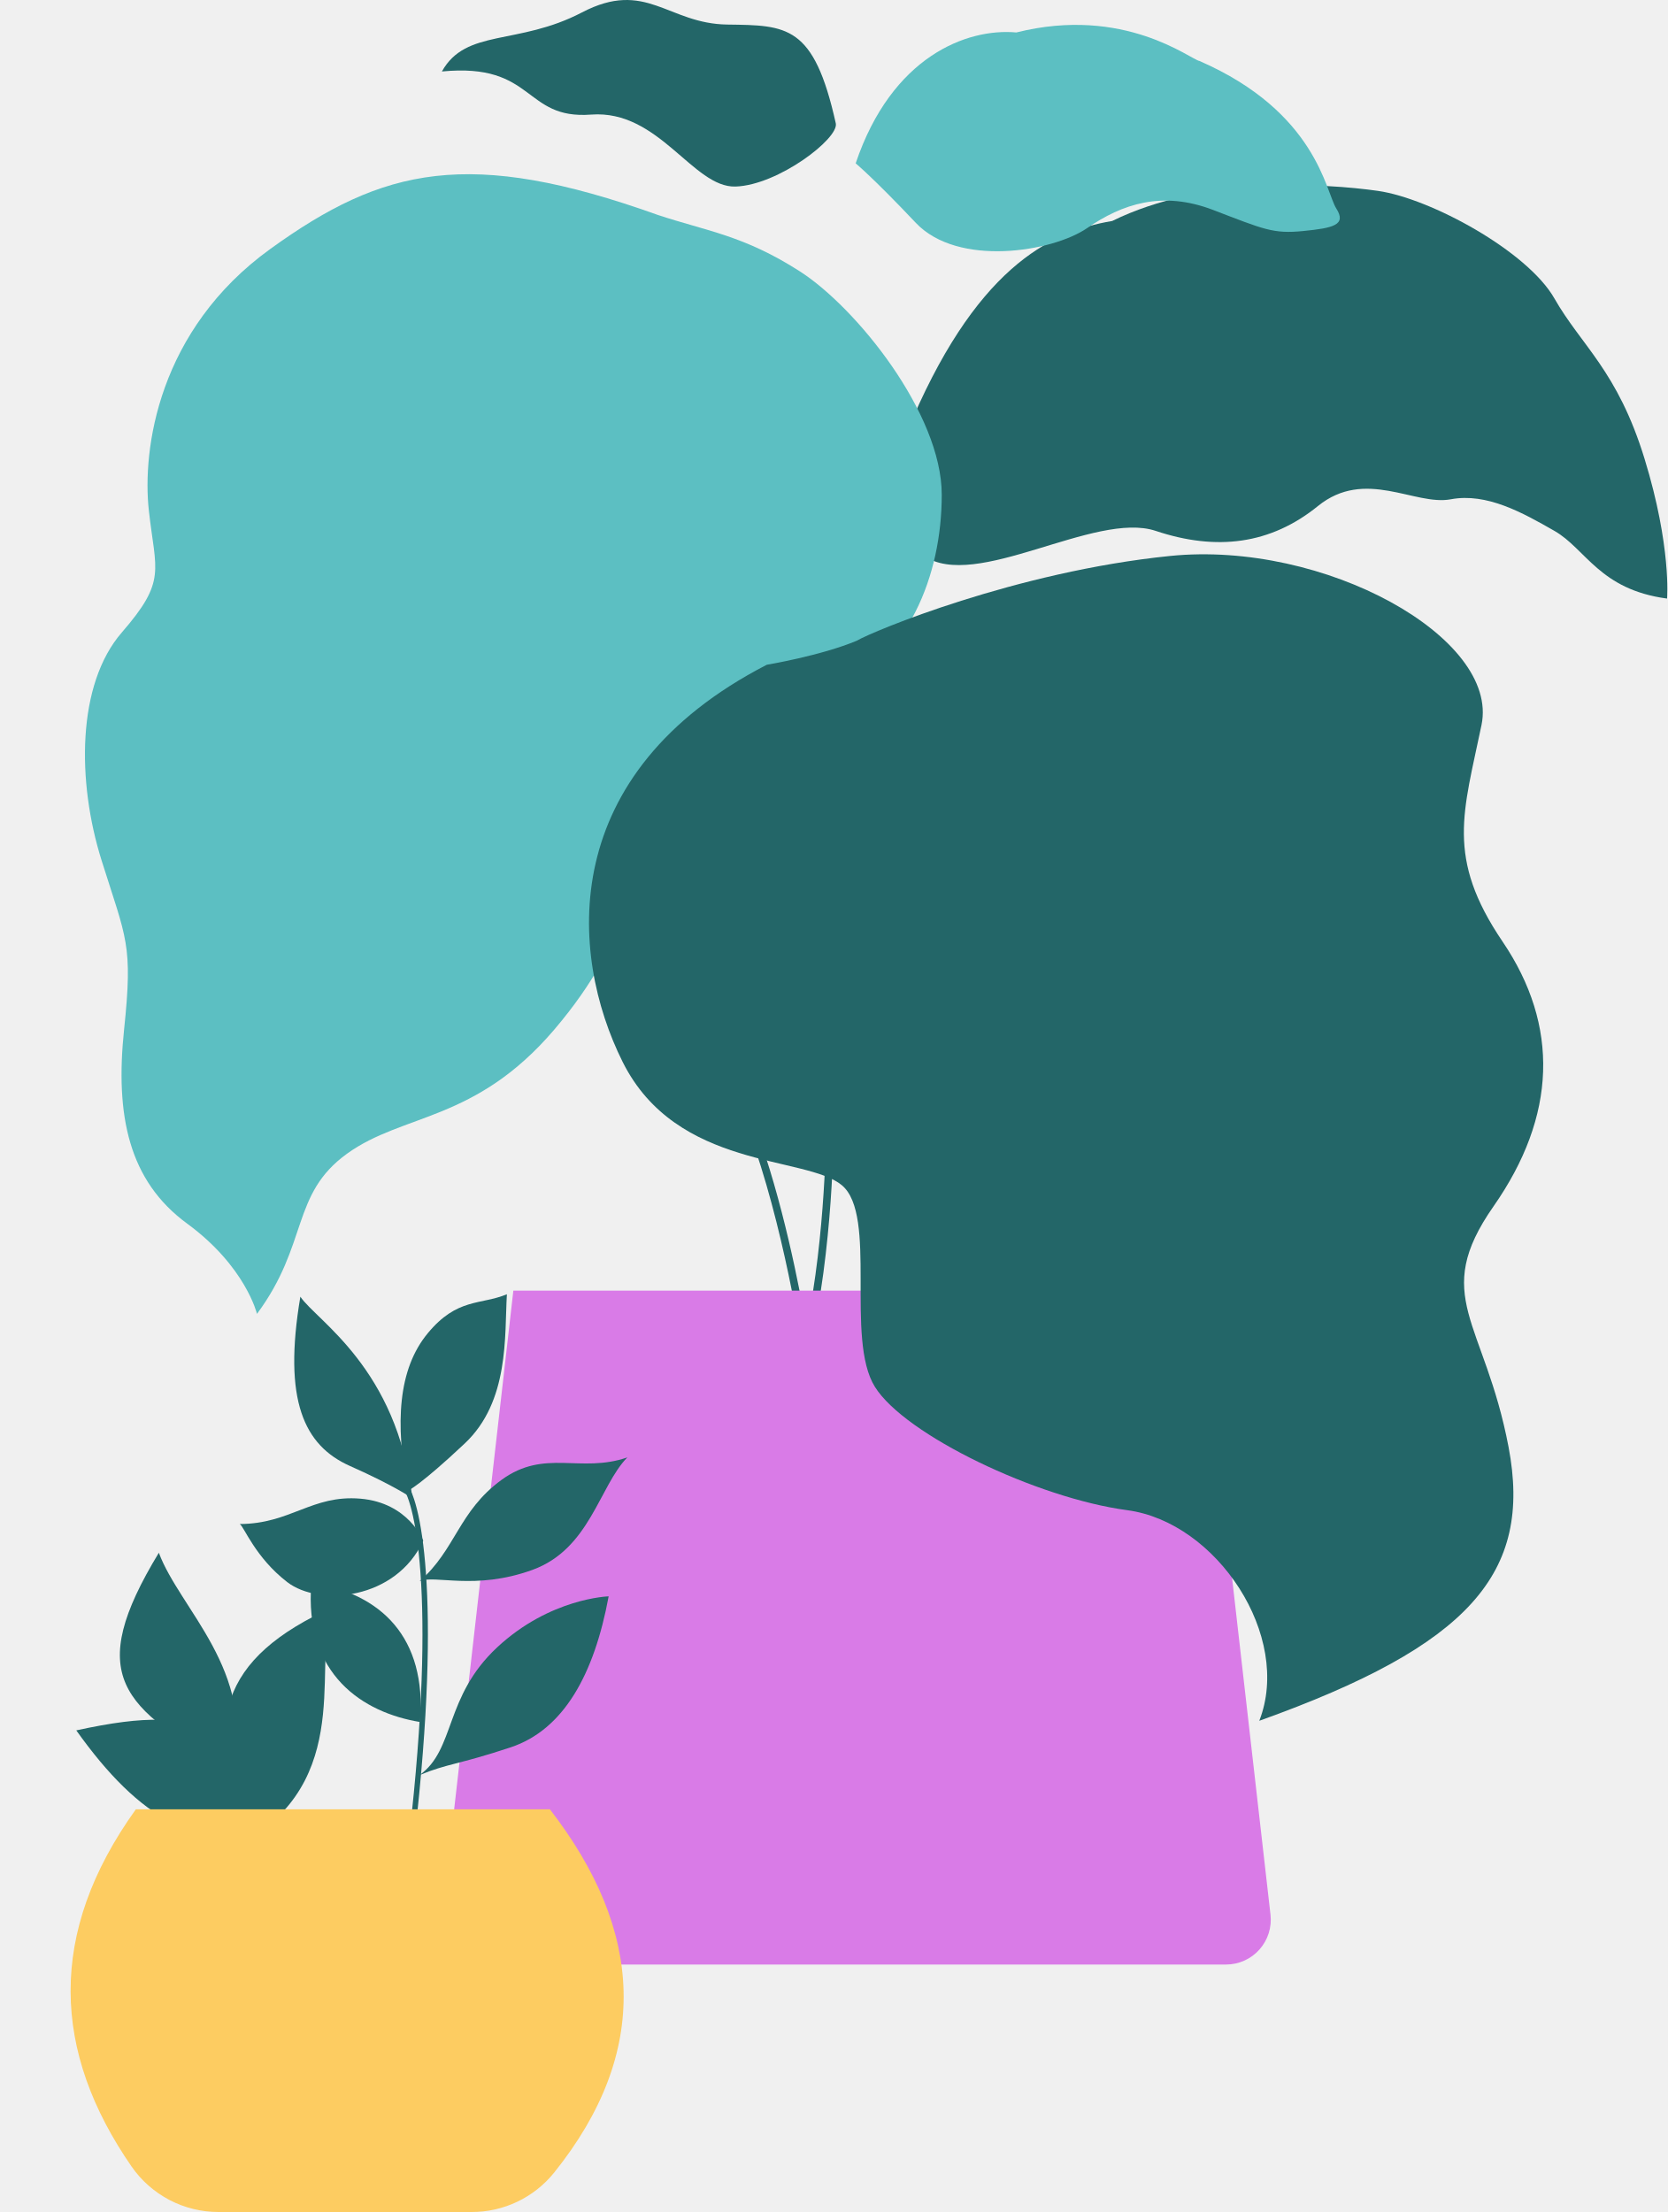
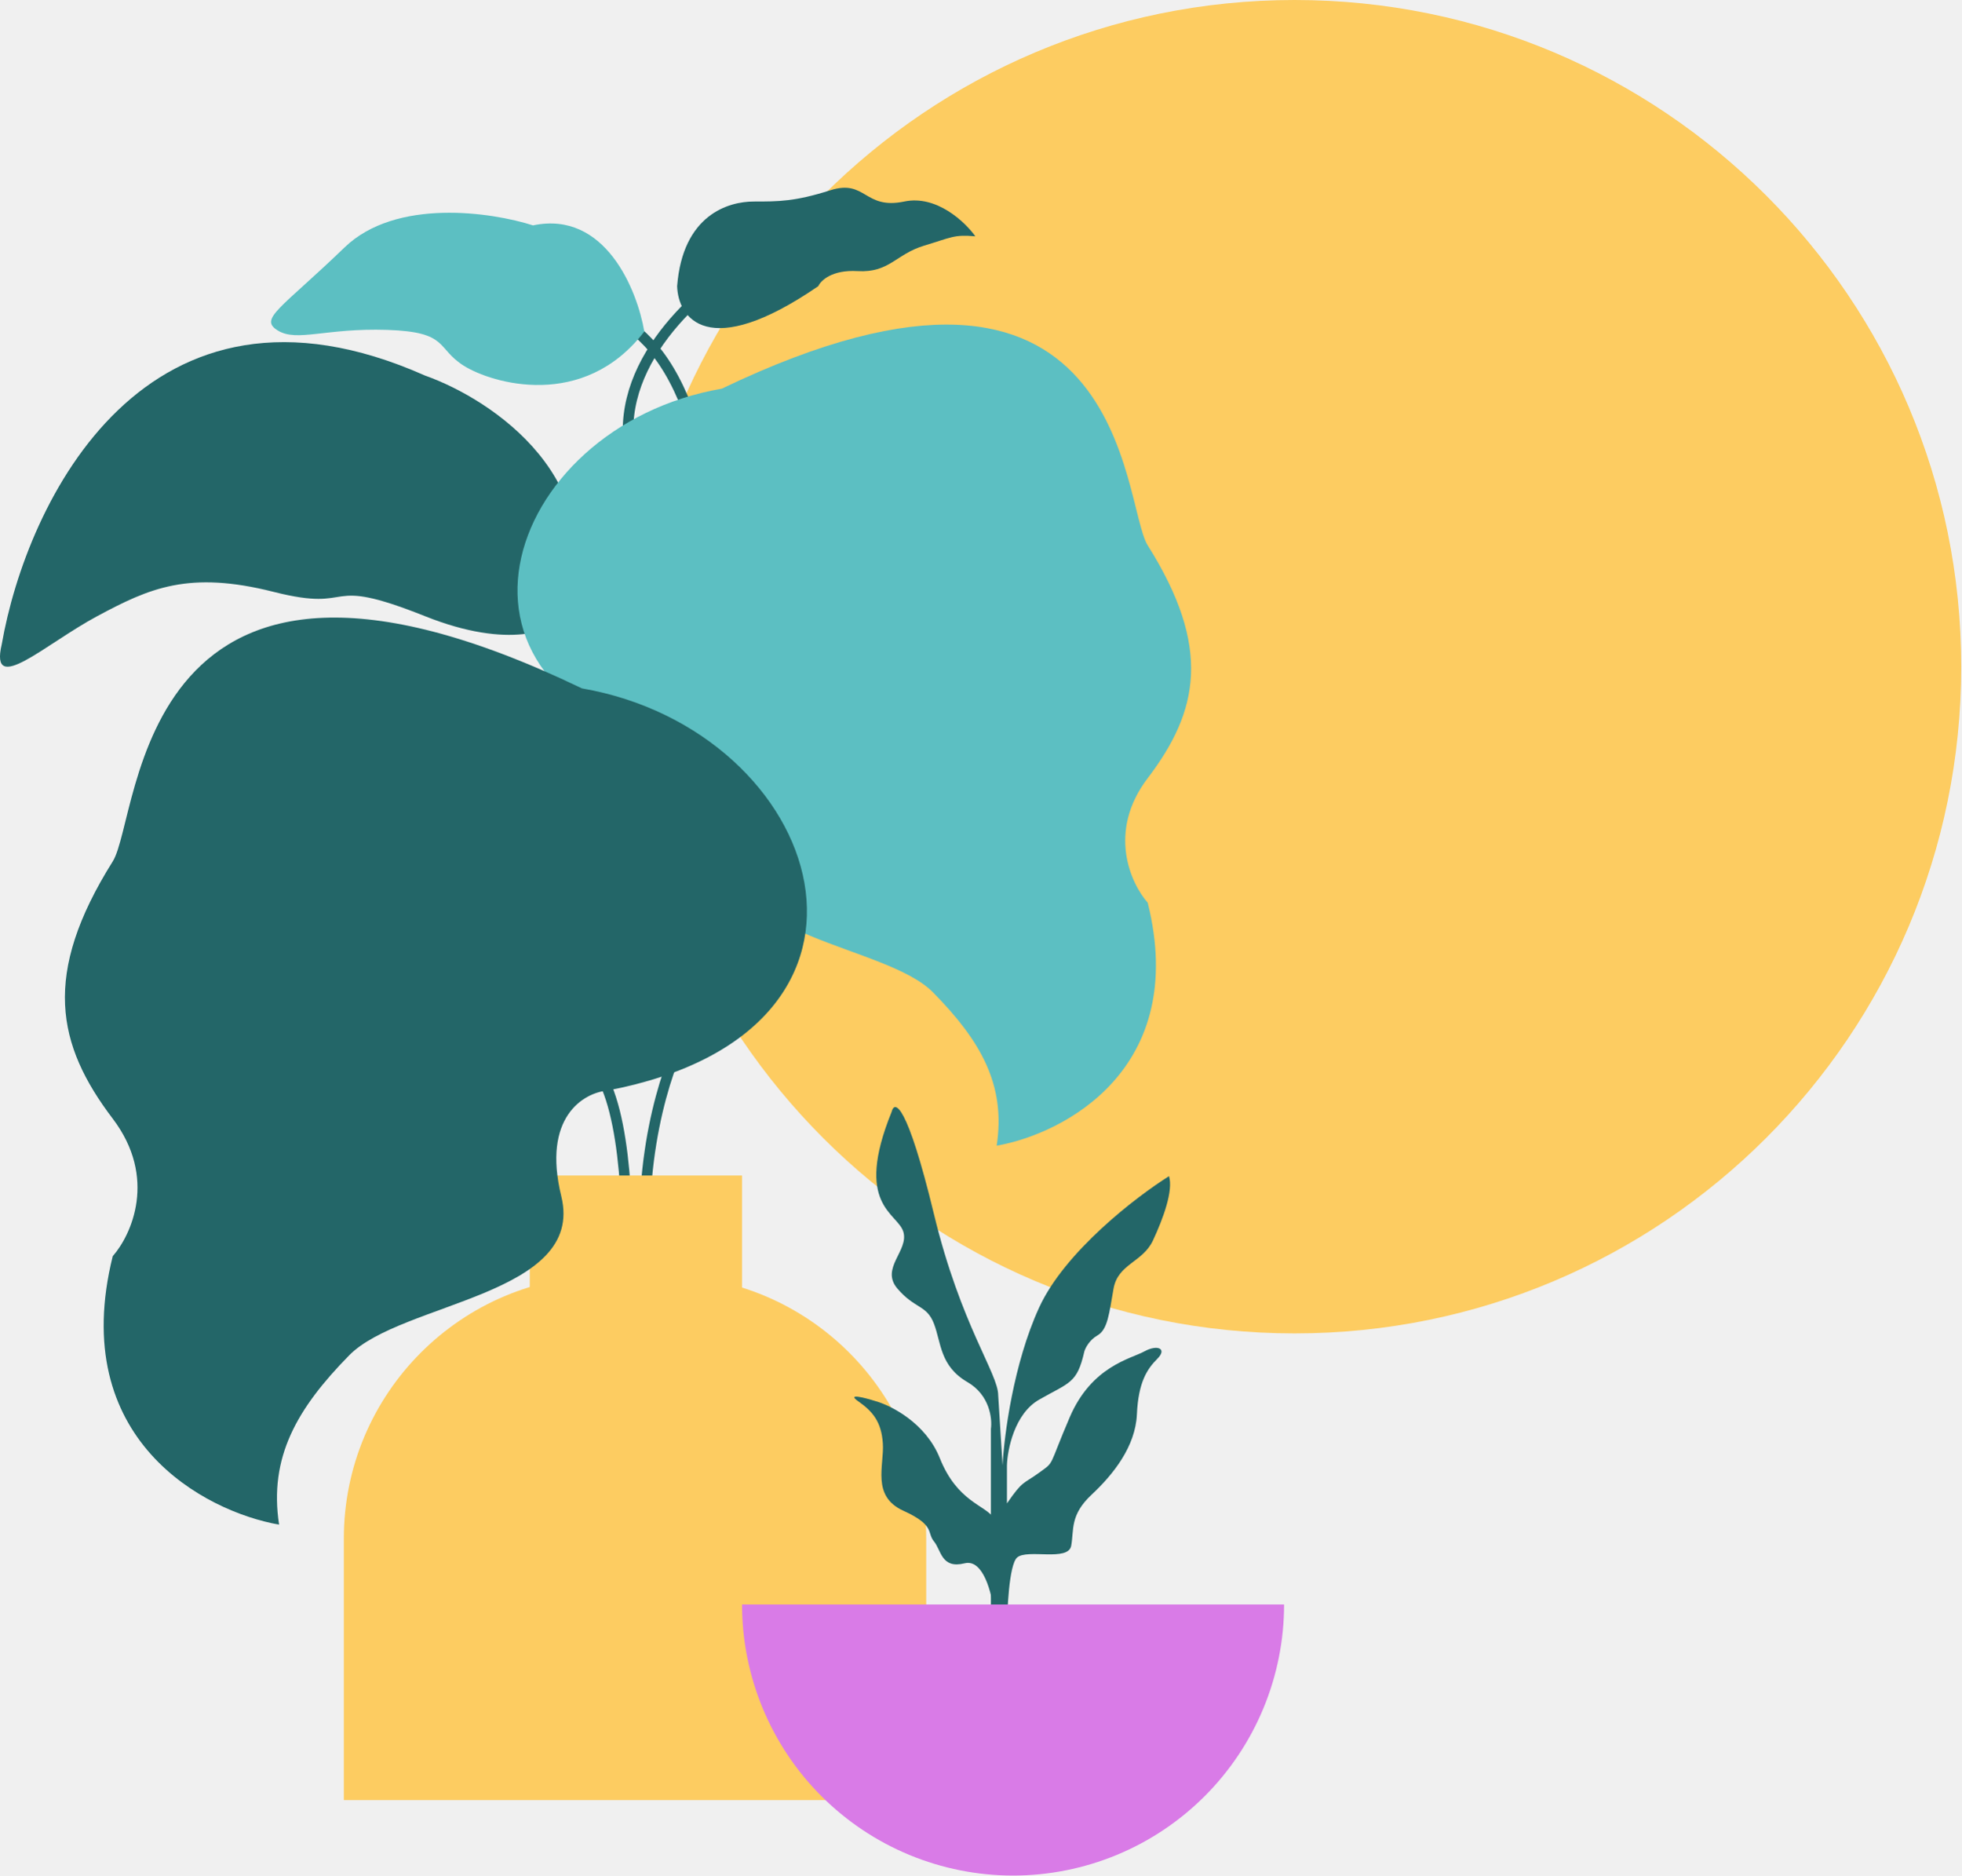
- <svg xmlns="http://www.w3.org/2000/svg" width="306" height="406" viewBox="0 0 306 406" fill="none">
-   <g clip-path="url(#clip0_310_1009)">
-     <path d="M166.359 79.49C178.76 49.395 192.539 42.493 204.116 40.562C220.925 32.276 243.25 33.656 252.895 35.036C262.54 36.417 280.319 46.084 285.277 54.779C290.235 63.475 296.85 68.033 301.815 84.186C306.781 100.338 305.949 109.863 305.949 109.863C293.545 108.207 291.067 100.751 285.277 97.439C279.487 94.128 272.876 90.399 266.262 91.642C259.647 92.885 250.551 85.845 241.872 92.885C233.192 99.925 223.269 101.171 212.108 97.443C200.947 93.715 179.035 108.624 169.527 101.997C165.806 86.254 166.359 79.49 166.359 79.49Z" fill="#236668" />
-     <path d="M153.391 22.642C149.362 4.525 144.436 4.659 133.478 4.507C122.52 4.355 118.593 -3.87 106.807 2.279C95.02 8.428 85.524 5.178 81.101 13.12C98.254 11.453 96.001 21.979 108.485 21.033C120.969 20.087 127.193 34.504 135.008 34.239C142.824 33.975 154.002 25.399 153.391 22.642Z" fill="#236668" />
-     <path d="M157.04 29.979C163.655 10.373 177.437 5.13 186.529 5.957C206.373 0.986 218.499 10.928 220.163 11.203C241.659 20.591 243.308 35.225 245.243 38.261C247.178 41.297 244.693 41.852 239.182 42.403C233.67 42.953 232.014 42.127 222.644 38.537C213.273 34.946 205.932 37.45 199.541 41.852C193.151 46.254 175.792 49.066 168.078 40.903C160.364 32.739 157.04 29.979 157.04 29.979Z" fill="#5CBFC2" />
-     <path d="M120.748 39.457C86.029 27.029 70.312 30.761 49.644 45.667C28.975 60.573 26.079 82.53 27.319 93.711C28.559 104.892 30.628 106.552 22.361 116.077C14.094 125.603 14.09 143.411 18.639 157.907C23.189 172.404 24.426 173.23 22.773 188.969C21.12 204.708 23.598 216.716 34.346 224.585C45.094 232.455 47.163 241.154 47.163 241.154C56.671 228.314 53.365 219.201 63.697 211.748C74.03 204.295 87.263 205.951 101.732 188.969C116.202 171.987 117.027 158.733 118.679 147.965C120.332 137.197 139.351 132.642 152.993 126.845C166.634 121.048 172.837 105.722 172.837 90.812C172.837 75.903 157.126 56.435 146.798 49.808C136.469 43.182 129.695 42.424 120.748 39.457Z" fill="#5CBFC2" />
-     <path d="M147.723 251.01L147.206 247.466C147.174 247.241 143.832 224.694 137.322 207.299L138.621 206.81C143.637 220.216 146.783 236.614 148.002 243.712C151.564 226.542 151.618 207.259 151.618 207.053H153.007C153.007 207.274 152.956 229.433 148.577 247.528L147.723 251.01Z" fill="#236668" />
-     <path d="M225.03 360.579H89.303C88.146 360.58 87.002 360.335 85.946 359.861C84.89 359.388 83.946 358.696 83.175 357.831C82.405 356.966 81.826 355.948 81.475 354.843C81.126 353.738 81.013 352.571 81.144 351.42L94.214 236.883H220.101L233.171 351.42C233.302 352.57 233.189 353.735 232.84 354.838C232.491 355.941 231.913 356.958 231.145 357.823C230.376 358.687 229.435 359.38 228.381 359.855C227.328 360.33 226.186 360.577 225.03 360.579Z" fill="#D97BE7" />
-     <path d="M140.729 122.012C102.145 141.893 104.351 175.023 114.271 194.904C124.191 214.784 147.905 212.024 154.508 217.545C161.112 223.067 155.058 245.709 160.57 254.546C166.081 263.383 190.337 274.977 206.861 277.184C223.385 279.39 237.175 300.372 231.113 315.84C269.698 302.035 281.271 288.782 276.862 265.589C272.454 242.397 262.53 237.977 274.106 221.411C285.683 204.846 286.232 188.277 275.759 172.817C265.286 157.356 268.595 149.07 271.9 133.056C275.206 117.041 243.055 99.186 214.759 102.041C186.464 104.896 160.009 115.939 157.257 117.595C150.65 120.36 140.729 122.012 140.729 122.012Z" fill="#236668" />
-     <path d="M42.638 324.816C22.161 313.453 15.496 307.511 29.152 285C32.949 295.268 47.039 306.812 42.638 324.816Z" fill="#236668" />
-     <path d="M51.641 336.249C41.023 318.713 39.854 311.945 14 317.601C25.623 333.927 36.596 340.195 51.641 336.249Z" fill="#236668" />
-     <path d="M55.125 238C51.899 257.076 55.816 265.334 64.239 269.076C72.662 272.819 75.681 275.026 75.681 275.026C72.922 251.062 58.084 242.417 55.125 238Z" fill="#236668" />
-     <path d="M93.027 237.553C92.579 245.162 93.519 257.194 85.299 264.934C77.078 272.673 74.858 273.622 74.858 273.622C72.445 261.173 73.082 251.274 78.496 244.72C83.91 238.165 88.181 239.564 93.027 237.553Z" fill="#236668" />
-     <path d="M77.677 282.781C72.693 293.65 58.621 294.929 52.723 290.39C46.825 285.85 44.785 280.176 44 279.726C53.341 279.69 57.255 274.328 66.126 275.071C74.997 275.813 77.677 282.781 77.677 282.781Z" fill="#236668" />
-     <path d="M115.135 267.496C109.954 272.783 108.265 284.326 97.697 288.149C87.129 291.973 79.772 288.989 77 290.224C83.649 284.445 84.13 277.386 92.058 271.613C99.986 265.84 106.522 270.485 115.135 267.496Z" fill="#236668" />
-     <path d="M77 325.805C83.604 321.094 81.492 311.475 91.216 302.388C100.941 293.301 111.704 293 111.704 293C109.042 307.381 103.422 317.497 93.705 320.718C83.987 323.939 82.251 323.642 77 325.805Z" fill="#236668" />
-     <path d="M77.09 316.064C78.345 300.542 69.94 292.452 57.145 290.499C55.749 307.401 66.663 314.361 77.09 316.064Z" fill="#236668" />
-     <path d="M45.88 337.489C65.545 325.138 56.767 303.291 61.327 294.877C40.196 304.343 36.986 316.462 45.88 337.489Z" fill="#236668" />
-     <path d="M74.5 273C77.167 277.167 80.9 297.6 74.5 346" stroke="#236668" />
-     <path d="M86.55 406H40.125C36.989 406.007 33.898 405.252 31.117 403.801C28.336 402.349 25.947 400.245 24.155 397.667C9.584 376.583 8.604 354.837 24.932 332.086H100.915C118.144 354.347 119.508 376.587 101.678 398.797C99.854 401.053 97.548 402.872 94.93 404.118C92.312 405.365 89.449 406.008 86.55 406Z" fill="#FDCC61" />
-   </g>
-   <defs>
-     <clipPath id="clip0_310_1009">
-       <rect width="306" height="406" fill="white" />
-     </clipPath>
-   </defs>
+ <svg xmlns="http://www.w3.org/2000/svg" width="1118" height="1069" viewBox="0 0 1118 1069" fill="none">
+   <circle cx="738" cy="380" r="380" fill="#FDCC61" />
+   <path d="M389.681 590.806C379.672 609.399 361.609 663.216 369.433 729.738L356.755 731.475C358.591 700.368 357.804 632.308 339.961 608.921" stroke="#236668" stroke-width="6" />
+   <path d="M528 877C528 794.157 460.843 727 378 727H346C263.157 727 196 794.157 196 877V1026H528V877Z" fill="#FDCC61" />
+   <rect width="121" height="112" transform="matrix(-1 0 0 1 423 670)" fill="#FDCC61" />
+   <path d="M466.47 163.09C403.373 206.393 386.533 181.133 386 163.09C389.197 122.36 415.31 114.857 429.699 114.857C444.088 114.857 453.147 114.857 473.398 108.426C493.649 101.995 492.583 119.681 515.498 114.857C533.831 110.999 550.138 126.469 556 134.686C543.743 133.615 542.677 135.222 526.69 140.046C510.702 144.869 506.972 155.587 488.853 154.516C474.357 153.658 467.891 159.875 466.47 163.09Z" fill="#236668" />
+   <path d="M224 163.128C231.83 159.029 254.537 153.29 282.725 163.128C317.96 175.425 362.271 163.128 389.498 227.287M492 134.791C477.764 133.365 446.835 132.866 437.012 142.276C410.497 155.643 357.573 195.101 358 246" stroke="#236668" stroke-width="6" />
+   <path d="M303.846 128.46C344.89 119.781 363.24 165.172 367.285 188.952C332.692 234.103 280.359 218.5 264.407 208.47C248.455 198.439 256.048 189.17 220.731 188.028C185.414 186.885 169.355 195.108 158.368 188.377C147.38 181.647 159.872 176.207 196.462 140.974C225.734 112.787 280.248 120.887 303.846 128.46Z" fill="#5CBFC2" />
+   <path d="M242.36 214.088C82.943 143.219 15.027 286.664 0.996 367.245C-6.043 397.129 25.506 367.245 55.343 351.235C85.18 335.226 107.559 325.087 156.045 337.36C204.531 349.634 182.153 327.221 242.36 351.235C290.527 370.447 316.066 359.24 322.815 351.235C350.095 273.963 280.545 227.607 242.36 214.088Z" fill="#236668" />
+   <path d="M398.419 429.056C234.474 398.167 285.736 243.24 411.476 221.521C643.611 110.032 639.367 287.16 654.251 310.809C691.006 369.209 683.268 405.406 654.251 443.535C631.037 474.038 644.579 503.543 654.251 514.483C677.851 609.08 606.696 646.243 568.168 653C573.487 618.25 558.979 593.153 531.897 565.642C504.814 538.132 409.542 534.754 422.116 483.594C432.175 442.666 410.509 430.182 398.419 429.056Z" fill="#5CBFC2" />
+   <path d="M346.078 621.609C526.673 587.486 470.204 416.338 331.694 392.345C75.983 269.182 80.658 464.856 64.263 490.982C23.775 555.495 32.299 595.483 64.263 637.604C89.834 671.3 74.917 703.895 64.263 715.98C38.265 820.481 116.648 861.536 159.089 869C153.229 830.612 169.211 802.887 199.044 772.496C228.877 742.105 333.825 738.373 319.974 681.857C308.893 636.644 332.759 622.853 346.078 621.609Z" fill="#236668" />
+   <path d="M549.886 891.032C560.539 888.368 565.422 908.241 566.531 918.51C568.196 903.245 570.526 871.215 566.531 865.22C561.538 857.726 545.724 856.061 535.737 831.081C527.747 811.097 507.994 801.105 499.116 798.607C493.013 796.664 482.47 793.944 489.129 798.607C497.451 804.436 502.445 810.264 503.277 822.754C504.11 835.244 496.619 852.73 514.929 861.056C533.24 869.383 528.246 873.546 532.408 878.542C536.569 883.538 536.569 894.363 549.886 891.032Z" fill="#236668" />
+   <path d="M564.867 931V814.428C565.699 808.599 564.201 795.11 551.55 787.782C535.737 778.623 536.569 765.301 532.408 754.476C528.246 743.651 521.588 746.149 511.6 734.492C501.613 722.835 518.259 712.843 514.93 702.018C511.6 691.194 486.632 687.03 508.271 633.74C509.936 626.801 517.093 628.744 532.408 692.026C547.722 755.309 569.028 782.786 569.028 795.276L571.525 835.244C572.358 818.591 577.684 777.291 592.333 745.317C606.981 713.343 647.819 682.034 666.406 670.377C668.903 678.704 663.077 694.524 657.251 707.014C651.425 719.504 637.276 720.337 634.779 734.492C632.282 748.647 631.45 757.807 625.624 761.137C620.963 763.802 618.688 768.354 618.134 770.296C613.972 788.615 609.811 787.782 592.333 797.774C578.35 805.768 574.3 826.085 574.022 835.244V856.893C583.177 843.571 583.177 846.069 592.333 839.407C601.488 832.746 597.326 836.909 609.811 807.766C622.295 778.623 644.767 774.46 652.257 770.296C659.748 766.133 665.574 768.631 659.748 774.46C653.922 780.288 648.928 787.782 648.096 806.101C647.264 824.419 634.779 840.24 622.295 851.897C609.811 863.554 612.307 871.881 610.643 881.04C608.978 890.2 585.674 882.706 579.848 887.702C575.187 891.698 574.022 918.233 574.022 931H569.028H564.867Z" fill="#236668" />
+   <path d="M732 914.5C732 934.789 728.004 954.88 720.239 973.625C712.475 992.369 701.095 1009.4 686.748 1023.75C672.401 1038.09 655.369 1049.48 636.625 1057.24C617.88 1065 597.789 1069 577.5 1069C557.211 1069 537.12 1065 518.375 1057.24C499.631 1049.48 482.599 1038.09 468.252 1023.75C453.905 1009.4 442.525 992.369 434.761 973.625C426.996 954.88 423 934.789 423 914.5L577.5 914.5H732Z" fill="#D97BE7" />
</svg>
